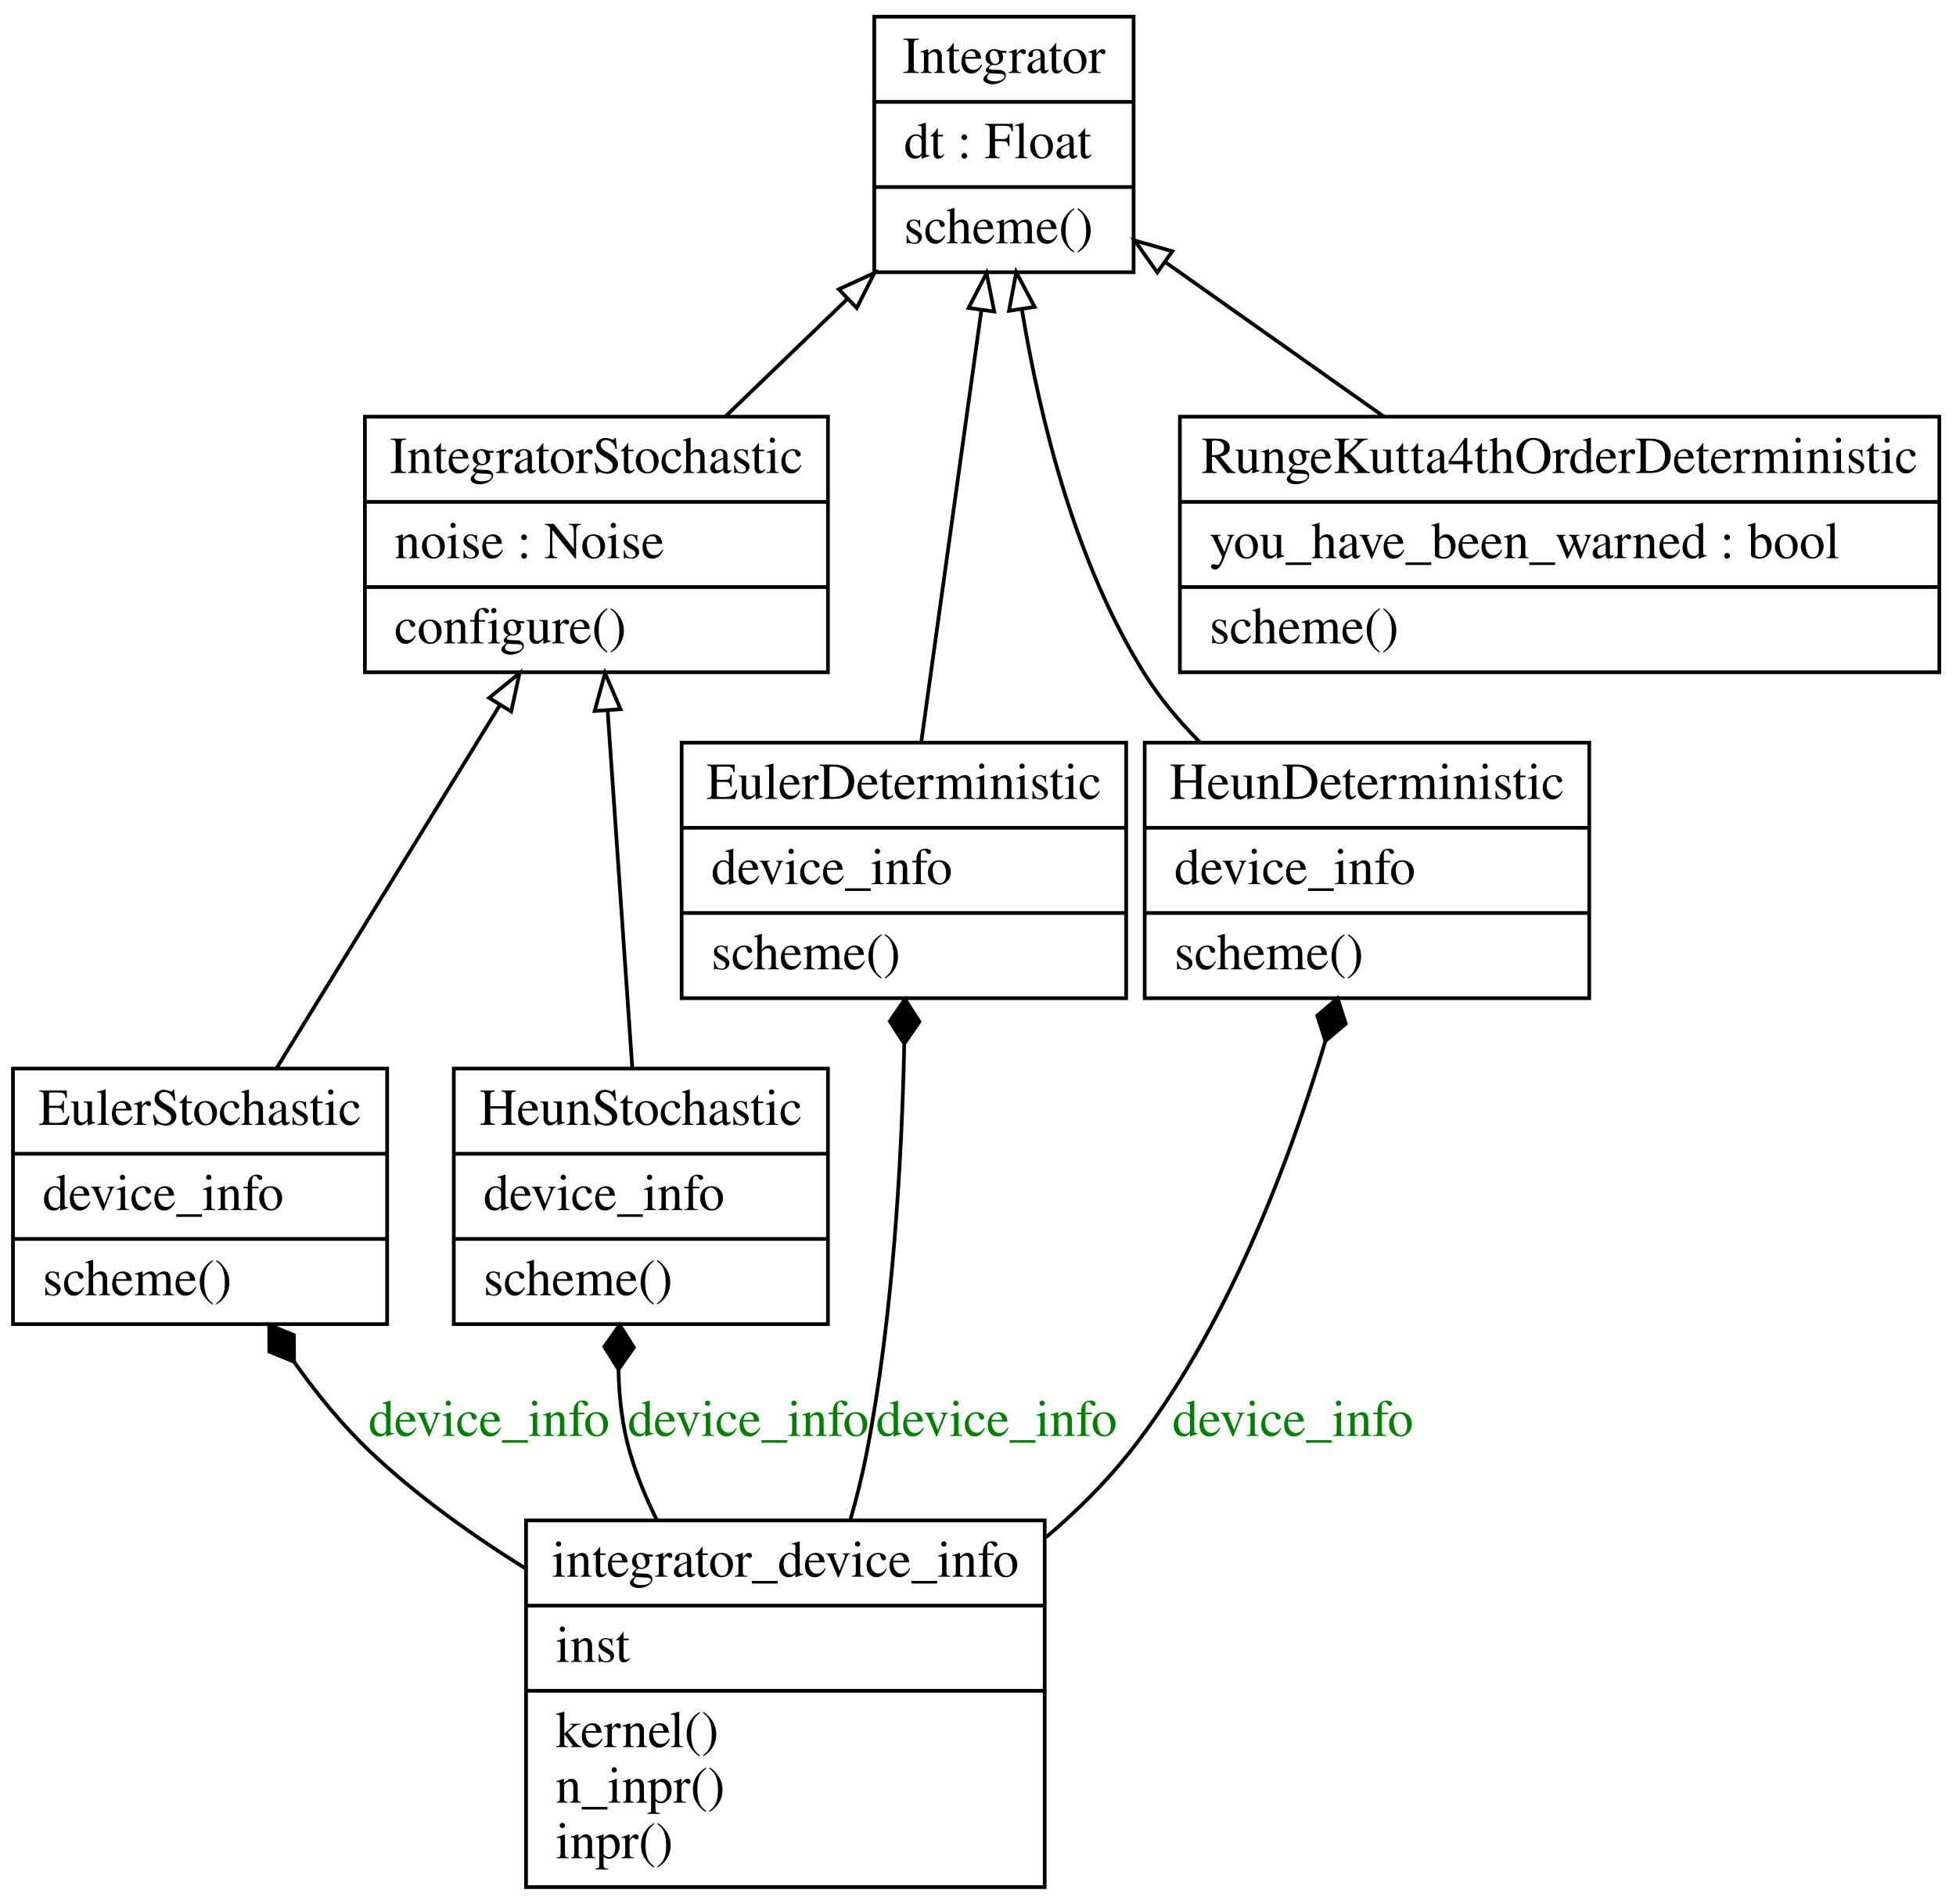
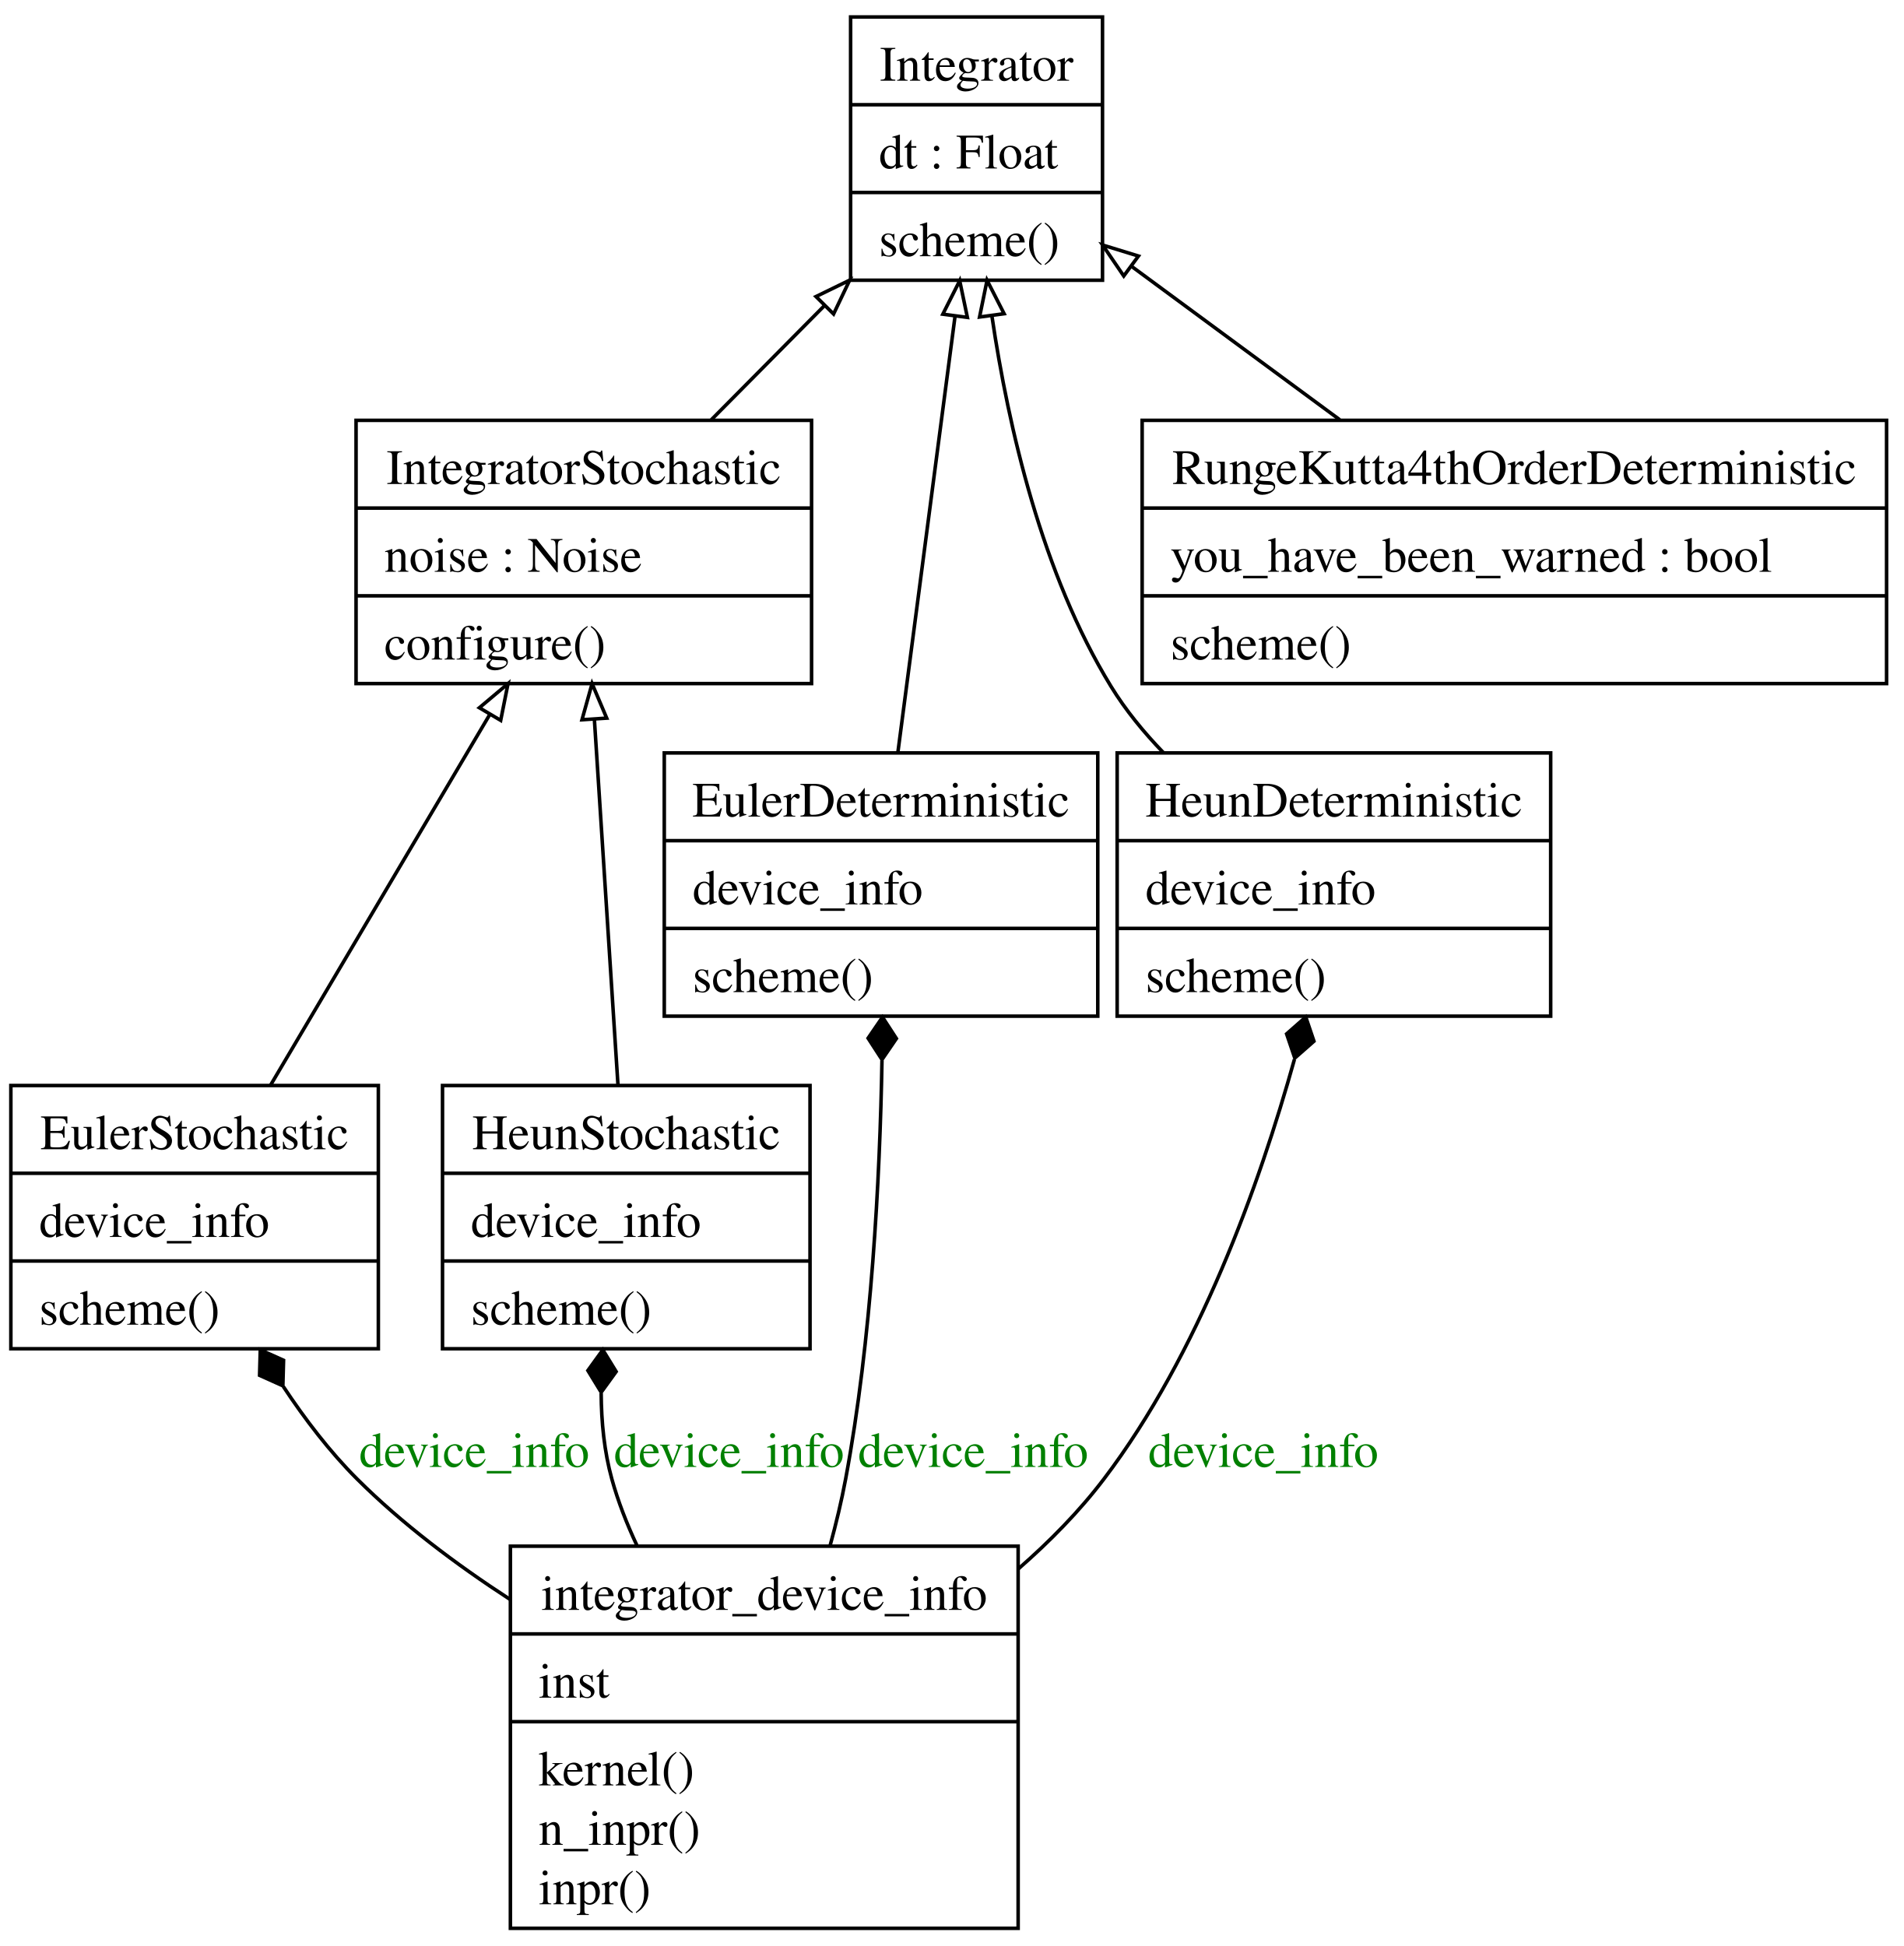
- <svg xmlns="http://www.w3.org/2000/svg" width="528pt" height="514pt" viewBox="0.00 0.00 528.00 514.00">
-   <g id="graph1" class="graph" transform="scale(1 1) rotate(0) translate(4 510)">
-     <polygon fill="white" stroke="white" points="-4,5 -4,-510 525,-510 525,5 -4,5" />
+ <svg xmlns="http://www.w3.org/2000/svg" width="538pt" height="550pt" viewBox="0.00 0.00 538.00 550.00">
+   <g id="graph1" class="graph" transform="scale(1 1) rotate(0) translate(4 546)">
+     <polygon fill="white" stroke="white" points="-4,5 -4,-546 535,-546 535,5 -4,5" />
    <g id="node1" class="node">
-       <polygon fill="none" stroke="black" points="94.5,-328.5 94.5,-397.5 219.5,-397.5 219.5,-328.5 94.5,-328.5" />
-       <text text-anchor="middle" x="157" y="-382.3" font-family="Times,serif" font-size="14.00">IntegratorStochastic</text>
-       <polyline fill="none" stroke="black" points="94.5,-374.5 219.5,-374.5 " />
-       <text text-anchor="start" x="102.5" y="-359.3" font-family="Times,serif" font-size="14.00">noise : Noise</text>
-       <polyline fill="none" stroke="black" points="94.5,-351.5 219.5,-351.5 " />
-       <text text-anchor="start" x="102.5" y="-336.3" font-family="Times,serif" font-size="14.00">configure()</text>
+       <polygon fill="none" stroke="black" points="96.631,-352.8 96.631,-427.2 225.369,-427.2 225.369,-352.8 96.631,-352.8" />
+       <text text-anchor="middle" x="161" y="-409.2" font-family="Times,serif" font-size="14.00">IntegratorStochastic</text>
+       <polyline fill="none" stroke="black" points="96.631,-402.4 225.369,-402.4 " />
+       <text text-anchor="start" x="104.631" y="-384.4" font-family="Times,serif" font-size="14.00">noise : Noise</text>
+       <polyline fill="none" stroke="black" points="96.631,-377.6 225.369,-377.6 " />
+       <text text-anchor="start" x="104.631" y="-359.6" font-family="Times,serif" font-size="14.00">configure()</text>
    </g>
    <g id="node3" class="node">
-       <polygon fill="none" stroke="black" points="232,-436.5 232,-505.5 302,-505.5 302,-436.5 232,-436.5" />
-       <text text-anchor="middle" x="267" y="-490.3" font-family="Times,serif" font-size="14.00">Integrator</text>
-       <polyline fill="none" stroke="black" points="232,-482.5 302,-482.5 " />
-       <text text-anchor="start" x="240" y="-467.3" font-family="Times,serif" font-size="14.00">dt : Float</text>
-       <polyline fill="none" stroke="black" points="232,-459.5 302,-459.5 " />
-       <text text-anchor="start" x="240" y="-444.3" font-family="Times,serif" font-size="14.00">scheme()</text>
+       <polygon fill="none" stroke="black" points="236.403,-466.8 236.403,-541.2 307.597,-541.2 307.597,-466.8 236.403,-466.8" />
+       <text text-anchor="middle" x="272" y="-523.2" font-family="Times,serif" font-size="14.00">Integrator</text>
+       <polyline fill="none" stroke="black" points="236.403,-516.4 307.597,-516.4 " />
+       <text text-anchor="start" x="244.403" y="-498.4" font-family="Times,serif" font-size="14.00">dt : Float</text>
+       <polyline fill="none" stroke="black" points="236.403,-491.6 307.597,-491.6 " />
+       <text text-anchor="start" x="244.403" y="-473.6" font-family="Times,serif" font-size="14.00">scheme()</text>
    </g>
    <g id="edge2" class="edge">
-       <path fill="none" stroke="black" d="M191.805,-397.539C202.237,-407.592 213.796,-418.731 224.658,-429.198" />
-       <polygon fill="none" stroke="black" points="222.415,-431.897 232.044,-436.315 227.272,-426.856 222.415,-431.897" />
+       <path fill="none" stroke="black" d="M197.039,-427.363C207.222,-437.639 218.407,-448.925 228.959,-459.571" />
+       <polygon fill="none" stroke="black" points="226.617,-462.18 236.142,-466.819 231.589,-457.253 226.617,-462.18" />
    </g>
    <g id="node2" class="node">
-       <polygon fill="none" stroke="black" points="118.5,-152.5 118.5,-221.5 219.5,-221.5 219.5,-152.5 118.5,-152.5" />
-       <text text-anchor="middle" x="169" y="-206.3" font-family="Times,serif" font-size="14.00">HeunStochastic</text>
-       <polyline fill="none" stroke="black" points="118.5,-198.5 219.5,-198.5 " />
-       <text text-anchor="start" x="126.5" y="-183.3" font-family="Times,serif" font-size="14.00">device_info</text>
-       <polyline fill="none" stroke="black" points="118.5,-175.5 219.5,-175.5 " />
-       <text text-anchor="start" x="126.5" y="-160.3" font-family="Times,serif" font-size="14.00">scheme()</text>
+       <polygon fill="none" stroke="black" points="121.065,-164.8 121.065,-239.2 224.935,-239.2 224.935,-164.8 121.065,-164.8" />
+       <text text-anchor="middle" x="173" y="-221.2" font-family="Times,serif" font-size="14.00">HeunStochastic</text>
+       <polyline fill="none" stroke="black" points="121.065,-214.4 224.935,-214.4 " />
+       <text text-anchor="start" x="129.065" y="-196.4" font-family="Times,serif" font-size="14.00">device_info</text>
+       <polyline fill="none" stroke="black" points="121.065,-189.6 224.935,-189.6 " />
+       <text text-anchor="start" x="129.065" y="-171.6" font-family="Times,serif" font-size="14.00">scheme()</text>
    </g>
    <g id="edge4" class="edge">
-       <path fill="none" stroke="black" d="M166.686,-221.549C164.792,-249.022 162.096,-288.106 160.029,-318.073" />
-       <polygon fill="none" stroke="black" points="156.523,-318.041 159.327,-328.258 163.507,-318.522 156.523,-318.041" />
+       <path fill="none" stroke="black" d="M170.658,-239.304C168.75,-268.877 166.044,-310.819 163.981,-342.787" />
+       <polygon fill="none" stroke="black" points="160.487,-342.583 163.336,-352.787 167.473,-343.033 160.487,-342.583" />
    </g>
    <g id="node4" class="node">
-       <polygon fill="none" stroke="black" points="180,-240.5 180,-309.5 300,-309.5 300,-240.5 180,-240.5" />
-       <text text-anchor="middle" x="240" y="-294.3" font-family="Times,serif" font-size="14.00">EulerDeterministic</text>
-       <polyline fill="none" stroke="black" points="180,-286.5 300,-286.5 " />
-       <text text-anchor="start" x="188" y="-271.3" font-family="Times,serif" font-size="14.00">device_info</text>
-       <polyline fill="none" stroke="black" points="180,-263.5 300,-263.5 " />
-       <text text-anchor="start" x="188" y="-248.3" font-family="Times,serif" font-size="14.00">scheme()</text>
+       <polygon fill="none" stroke="black" points="183.741,-258.8 183.741,-333.2 306.259,-333.2 306.259,-258.8 183.741,-258.8" />
+       <text text-anchor="middle" x="245" y="-315.2" font-family="Times,serif" font-size="14.00">EulerDeterministic</text>
+       <polyline fill="none" stroke="black" points="183.741,-308.4 306.259,-308.4 " />
+       <text text-anchor="start" x="191.741" y="-290.4" font-family="Times,serif" font-size="14.00">device_info</text>
+       <polyline fill="none" stroke="black" points="183.741,-283.6 306.259,-283.6 " />
+       <text text-anchor="start" x="191.741" y="-265.6" font-family="Times,serif" font-size="14.00">scheme()</text>
    </g>
    <g id="edge6" class="edge">
-       <path fill="none" stroke="black" d="M244.703,-309.792C249.2,-342.102 256.003,-390.983 260.911,-426.252" />
-       <polygon fill="none" stroke="black" points="257.46,-426.848 262.306,-436.27 264.394,-425.883 257.46,-426.848" />
+       <path fill="none" stroke="black" d="M249.765,-333.354C254.262,-367.668 261.026,-419.274 265.912,-456.554" />
+       <polygon fill="none" stroke="black" points="262.467,-457.203 267.237,-466.663 269.408,-456.293 262.467,-457.203" />
    </g>
    <g id="node5" class="node">
-       <polygon fill="none" stroke="black" points="-0.5,-152.5 -0.5,-221.5 100.5,-221.5 100.5,-152.5 -0.5,-152.5" />
-       <text text-anchor="middle" x="50" y="-206.3" font-family="Times,serif" font-size="14.00">EulerStochastic</text>
-       <polyline fill="none" stroke="black" points="-0.5,-198.5 100.5,-198.5 " />
-       <text text-anchor="start" x="7.5" y="-183.3" font-family="Times,serif" font-size="14.00">device_info</text>
-       <polyline fill="none" stroke="black" points="-0.5,-175.5 100.5,-175.5 " />
-       <text text-anchor="start" x="7.5" y="-160.3" font-family="Times,serif" font-size="14.00">scheme()</text>
+       <polygon fill="none" stroke="black" points="-0.931,-164.8 -0.931,-239.2 102.931,-239.2 102.931,-164.8 -0.931,-164.8" />
+       <text text-anchor="middle" x="51" y="-221.2" font-family="Times,serif" font-size="14.00">EulerStochastic</text>
+       <polyline fill="none" stroke="black" points="-0.931,-214.4 102.931,-214.4 " />
+       <text text-anchor="start" x="7.069" y="-196.4" font-family="Times,serif" font-size="14.00">device_info</text>
+       <polyline fill="none" stroke="black" points="-0.931,-189.6 102.931,-189.6 " />
+       <text text-anchor="start" x="7.069" y="-171.6" font-family="Times,serif" font-size="14.00">scheme()</text>
    </g>
    <g id="edge8" class="edge">
-       <path fill="none" stroke="black" d="M70.631,-221.549C87.82,-249.502 112.402,-289.475 130.948,-319.634" />
-       <polygon fill="none" stroke="black" points="128.031,-321.573 136.25,-328.258 133.993,-317.906 128.031,-321.573" />
+       <path fill="none" stroke="black" d="M72.47,-239.304C90.187,-269.261 115.409,-311.91 134.403,-344.027" />
+       <polygon fill="none" stroke="black" points="131.481,-345.962 139.584,-352.787 137.506,-342.398 131.481,-345.962" />
    </g>
    <g id="node6" class="node">
-       <polygon fill="none" stroke="black" points="138,-0.5 138,-99.5 278,-99.5 278,-0.5 138,-0.5" />
-       <text text-anchor="middle" x="208" y="-84.3" font-family="Times,serif" font-size="14.00">integrator_device_info</text>
-       <polyline fill="none" stroke="black" points="138,-76.5 278,-76.5 " />
-       <text text-anchor="start" x="146" y="-61.3" font-family="Times,serif" font-size="14.00">inst</text>
-       <polyline fill="none" stroke="black" points="138,-53.5 278,-53.5 " />
-       <text text-anchor="start" x="146" y="-38.3" font-family="Times,serif" font-size="14.00">kernel()</text>
-       <text text-anchor="start" x="146" y="-23.3" font-family="Times,serif" font-size="14.00">n_inpr()</text>
-       <text text-anchor="start" x="146" y="-8.3" font-family="Times,serif" font-size="14.00">inpr()</text>
+       <polygon fill="none" stroke="black" points="140.248,-1 140.248,-109 283.752,-109 283.752,-1 140.248,-1" />
+       <text text-anchor="middle" x="212" y="-91" font-family="Times,serif" font-size="14.00">integrator_device_info</text>
+       <polyline fill="none" stroke="black" points="140.248,-84.2 283.752,-84.2 " />
+       <text text-anchor="start" x="148.248" y="-66.2" font-family="Times,serif" font-size="14.00">inst</text>
+       <polyline fill="none" stroke="black" points="140.248,-59.4 283.752,-59.4 " />
+       <text text-anchor="start" x="148.248" y="-41.4" font-family="Times,serif" font-size="14.00">kernel()</text>
+       <text text-anchor="start" x="148.248" y="-24.6" font-family="Times,serif" font-size="14.00">n_inpr()</text>
+       <text text-anchor="start" x="148.248" y="-7.8" font-family="Times,serif" font-size="14.00">inpr()</text>
    </g>
    <g id="edge14" class="edge">
-       <path fill="none" stroke="black" d="M173.292,-99.655C170.327,-105.616 167.783,-111.799 166,-118 163.967,-125.07 163.101,-132.722 162.953,-140.255" />
-       <polygon fill="black" stroke="black" points="162.954,-140.296 167.113,-146.187 163.276,-152.292 159.116,-146.402 162.954,-140.296" />
-       <text text-anchor="middle" x="198" y="-122.3" font-family="Times,serif" font-size="14.00" fill="green">device_info</text>
+       <path fill="none" stroke="black" d="M176.001,-109.231C173.126,-115.36 170.663,-121.682 168.917,-128 166.784,-135.718 165.95,-144.066 165.905,-152.264" />
+       <polygon fill="black" stroke="black" points="165.914,-152.498 170.142,-158.34 166.375,-164.489 162.148,-158.647 165.914,-152.498" />
+       <text text-anchor="middle" x="202.042" y="-131.4" font-family="Times,serif" font-size="14.00" fill="green">device_info</text>
    </g>
    <g id="edge16" class="edge">
-       <path fill="none" stroke="black" d="M225.557,-99.655C227.294,-105.771 228.84,-111.989 230,-118 237.051,-154.536 239.418,-196.684 240.095,-227.953" />
-       <polygon fill="black" stroke="black" points="240.099,-228.216 244.192,-234.153 240.287,-240.215 236.193,-234.278 240.099,-228.216" />
-       <text text-anchor="middle" x="265" y="-122.3" font-family="Times,serif" font-size="14.00" fill="green">device_info</text>
+       <path fill="none" stroke="black" d="M230.589,-109.093C232.314,-115.407 233.844,-121.808 235,-128 242.347,-167.369 244.681,-212.776 245.27,-246.296" />
+       <polygon fill="black" stroke="black" points="245.273,-246.524 249.345,-252.475 245.418,-258.523 241.346,-252.572 245.273,-246.524" />
+       <text text-anchor="middle" x="271.042" y="-131.4" font-family="Times,serif" font-size="14.00" fill="green">device_info</text>
    </g>
    <g id="edge18" class="edge">
-       <path fill="none" stroke="black" d="M137.721,-86.605C123.071,-95.737 108.346,-106.323 96,-118 88.483,-125.11 81.53,-133.655 75.426,-142.251" />
-       <polygon fill="black" stroke="black" points="75.373,-142.329 75.338,-149.54 68.667,-152.281 68.703,-145.07 75.373,-142.329" />
-       <text text-anchor="middle" x="128" y="-122.3" font-family="Times,serif" font-size="14.00" fill="green">device_info</text>
+       <path fill="none" stroke="black" d="M140.13,-93.969C124.892,-103.865 109.598,-115.35 96.917,-128 89.216,-135.683 82.187,-144.885 76.07,-154.125" />
+       <polygon fill="black" stroke="black" points="75.942,-154.33 76.141,-161.538 69.563,-164.494 69.364,-157.286 75.942,-154.33" />
+       <text text-anchor="middle" x="130.042" y="-131.4" font-family="Times,serif" font-size="14.00" fill="green">device_info</text>
    </g>
    <g id="node8" class="node">
-       <polygon fill="none" stroke="black" points="305,-240.5 305,-309.5 425,-309.5 425,-240.5 305,-240.5" />
-       <text text-anchor="middle" x="365" y="-294.3" font-family="Times,serif" font-size="14.00">HeunDeterministic</text>
-       <polyline fill="none" stroke="black" points="305,-286.5 425,-286.5 " />
-       <text text-anchor="start" x="313" y="-271.3" font-family="Times,serif" font-size="14.00">device_info</text>
-       <polyline fill="none" stroke="black" points="305,-263.5 425,-263.5 " />
-       <text text-anchor="start" x="313" y="-248.3" font-family="Times,serif" font-size="14.00">scheme()</text>
+       <polygon fill="none" stroke="black" points="311.738,-258.8 311.738,-333.2 434.262,-333.2 434.262,-258.8 311.738,-258.8" />
+       <text text-anchor="middle" x="373" y="-315.2" font-family="Times,serif" font-size="14.00">HeunDeterministic</text>
+       <polyline fill="none" stroke="black" points="311.738,-308.4 434.262,-308.4 " />
+       <text text-anchor="start" x="319.738" y="-290.4" font-family="Times,serif" font-size="14.00">device_info</text>
+       <polyline fill="none" stroke="black" points="311.738,-283.6 434.262,-283.6 " />
+       <text text-anchor="start" x="319.738" y="-265.6" font-family="Times,serif" font-size="14.00">scheme()</text>
    </g>
    <g id="edge20" class="edge">
-       <path fill="none" stroke="black" d="M278.37,-94.954C286.654,-101.996 294.468,-109.72 301,-118 326.917,-150.854 343.845,-195.657 353.743,-228.821" />
-       <polygon fill="black" stroke="black" points="353.774,-228.932 359.27,-233.601 357.074,-240.469 351.579,-235.801 353.774,-228.932" />
-       <text text-anchor="middle" x="345" y="-122.3" font-family="Times,serif" font-size="14.00" fill="green">device_info</text>
+       <path fill="none" stroke="black" d="M283.799,-102.578C292.691,-110.344 301.073,-118.873 308,-128 334.837,-163.358 351.95,-211.178 361.842,-246.585" />
+       <polygon fill="black" stroke="black" points="361.942,-246.959 367.357,-251.721 365.044,-258.551 359.629,-253.789 361.942,-246.959" />
+       <text text-anchor="middle" x="353.042" y="-131.4" font-family="Times,serif" font-size="14.00" fill="green">device_info</text>
    </g>
    <g id="node7" class="node">
-       <polygon fill="none" stroke="black" points="314.5,-328.5 314.5,-397.5 519.5,-397.5 519.5,-328.5 314.5,-328.5" />
-       <text text-anchor="middle" x="417" y="-382.3" font-family="Times,serif" font-size="14.00">RungeKutta4thOrderDeterministic</text>
-       <polyline fill="none" stroke="black" points="314.5,-374.5 519.5,-374.5 " />
-       <text text-anchor="start" x="322.5" y="-359.3" font-family="Times,serif" font-size="14.00">you_have_been_warned : bool</text>
-       <polyline fill="none" stroke="black" points="314.5,-351.5 519.5,-351.5 " />
-       <text text-anchor="start" x="322.5" y="-336.3" font-family="Times,serif" font-size="14.00">scheme()</text>
+       <polygon fill="none" stroke="black" points="318.803,-352.8 318.803,-427.2 529.197,-427.2 529.197,-352.8 318.803,-352.8" />
+       <text text-anchor="middle" x="424" y="-409.2" font-family="Times,serif" font-size="14.00">RungeKutta4thOrderDeterministic</text>
+       <polyline fill="none" stroke="black" points="318.803,-402.4 529.197,-402.4 " />
+       <text text-anchor="start" x="326.803" y="-384.4" font-family="Times,serif" font-size="14.00">you_have_been_warned : bool</text>
+       <polyline fill="none" stroke="black" points="318.803,-377.6 529.197,-377.6 " />
+       <text text-anchor="start" x="326.803" y="-359.6" font-family="Times,serif" font-size="14.00">scheme()</text>
    </g>
    <g id="edge10" class="edge">
-       <path fill="none" stroke="black" d="M369.539,-397.539C350.634,-410.899 329.017,-426.175 310.521,-439.245" />
-       <polygon fill="none" stroke="black" points="308.41,-436.451 302.263,-445.081 312.45,-442.168 308.41,-436.451" />
+       <path fill="none" stroke="black" d="M374.65,-427.363C355.706,-441.322 334.234,-457.144 315.842,-470.696" />
+       <polygon fill="none" stroke="black" points="313.603,-467.998 307.628,-476.748 317.755,-473.633 313.603,-467.998" />
    </g>
    <g id="edge12" class="edge">
-       <path fill="none" stroke="black" d="M319.854,-309.642C314.269,-315.287 309.094,-321.456 305,-328 286.292,-357.9 276.708,-396.902 271.85,-426.465" />
-       <polygon fill="none" stroke="black" points="268.367,-426.084 270.321,-436.497 275.288,-427.139 268.367,-426.084" />
+       <path fill="none" stroke="black" d="M324.879,-333.204C319.268,-339.003 314.097,-345.315 310,-352 290.52,-383.786 281,-425.147 276.362,-456.542" />
+       <polygon fill="none" stroke="black" points="272.85,-456.398 274.969,-466.778 279.786,-457.342 272.85,-456.398" />
    </g>
  </g>
</svg>
